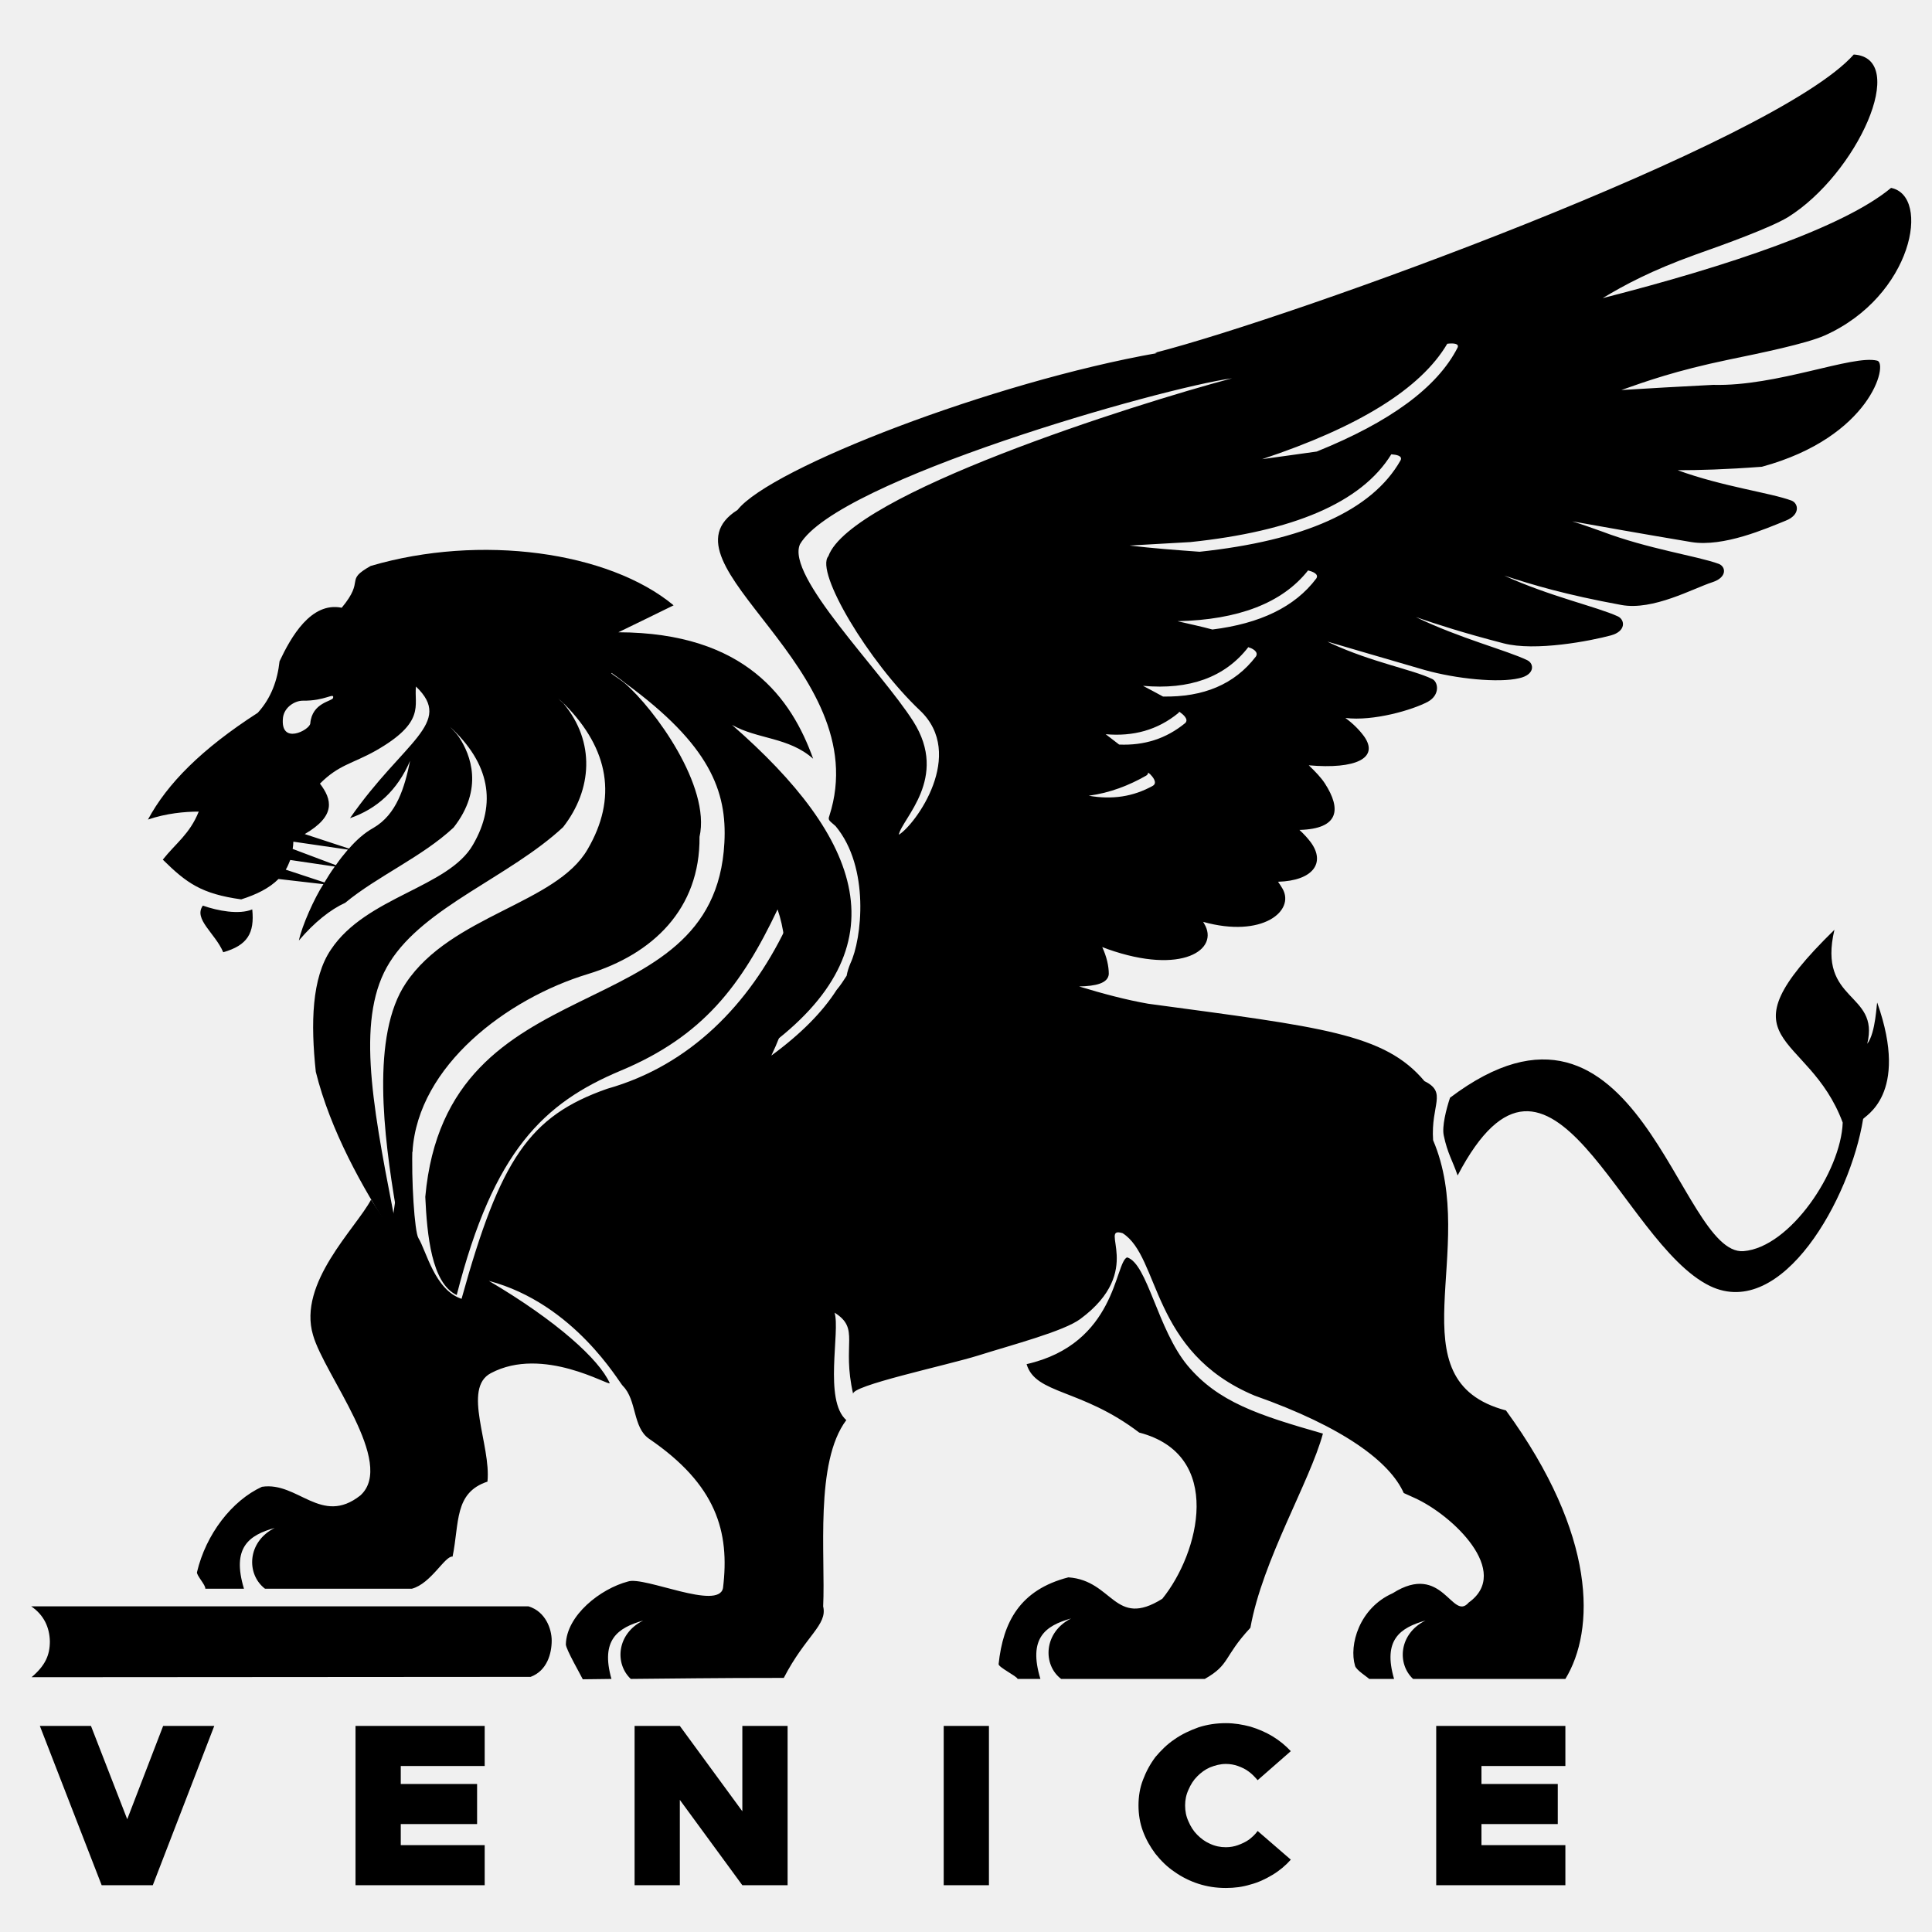
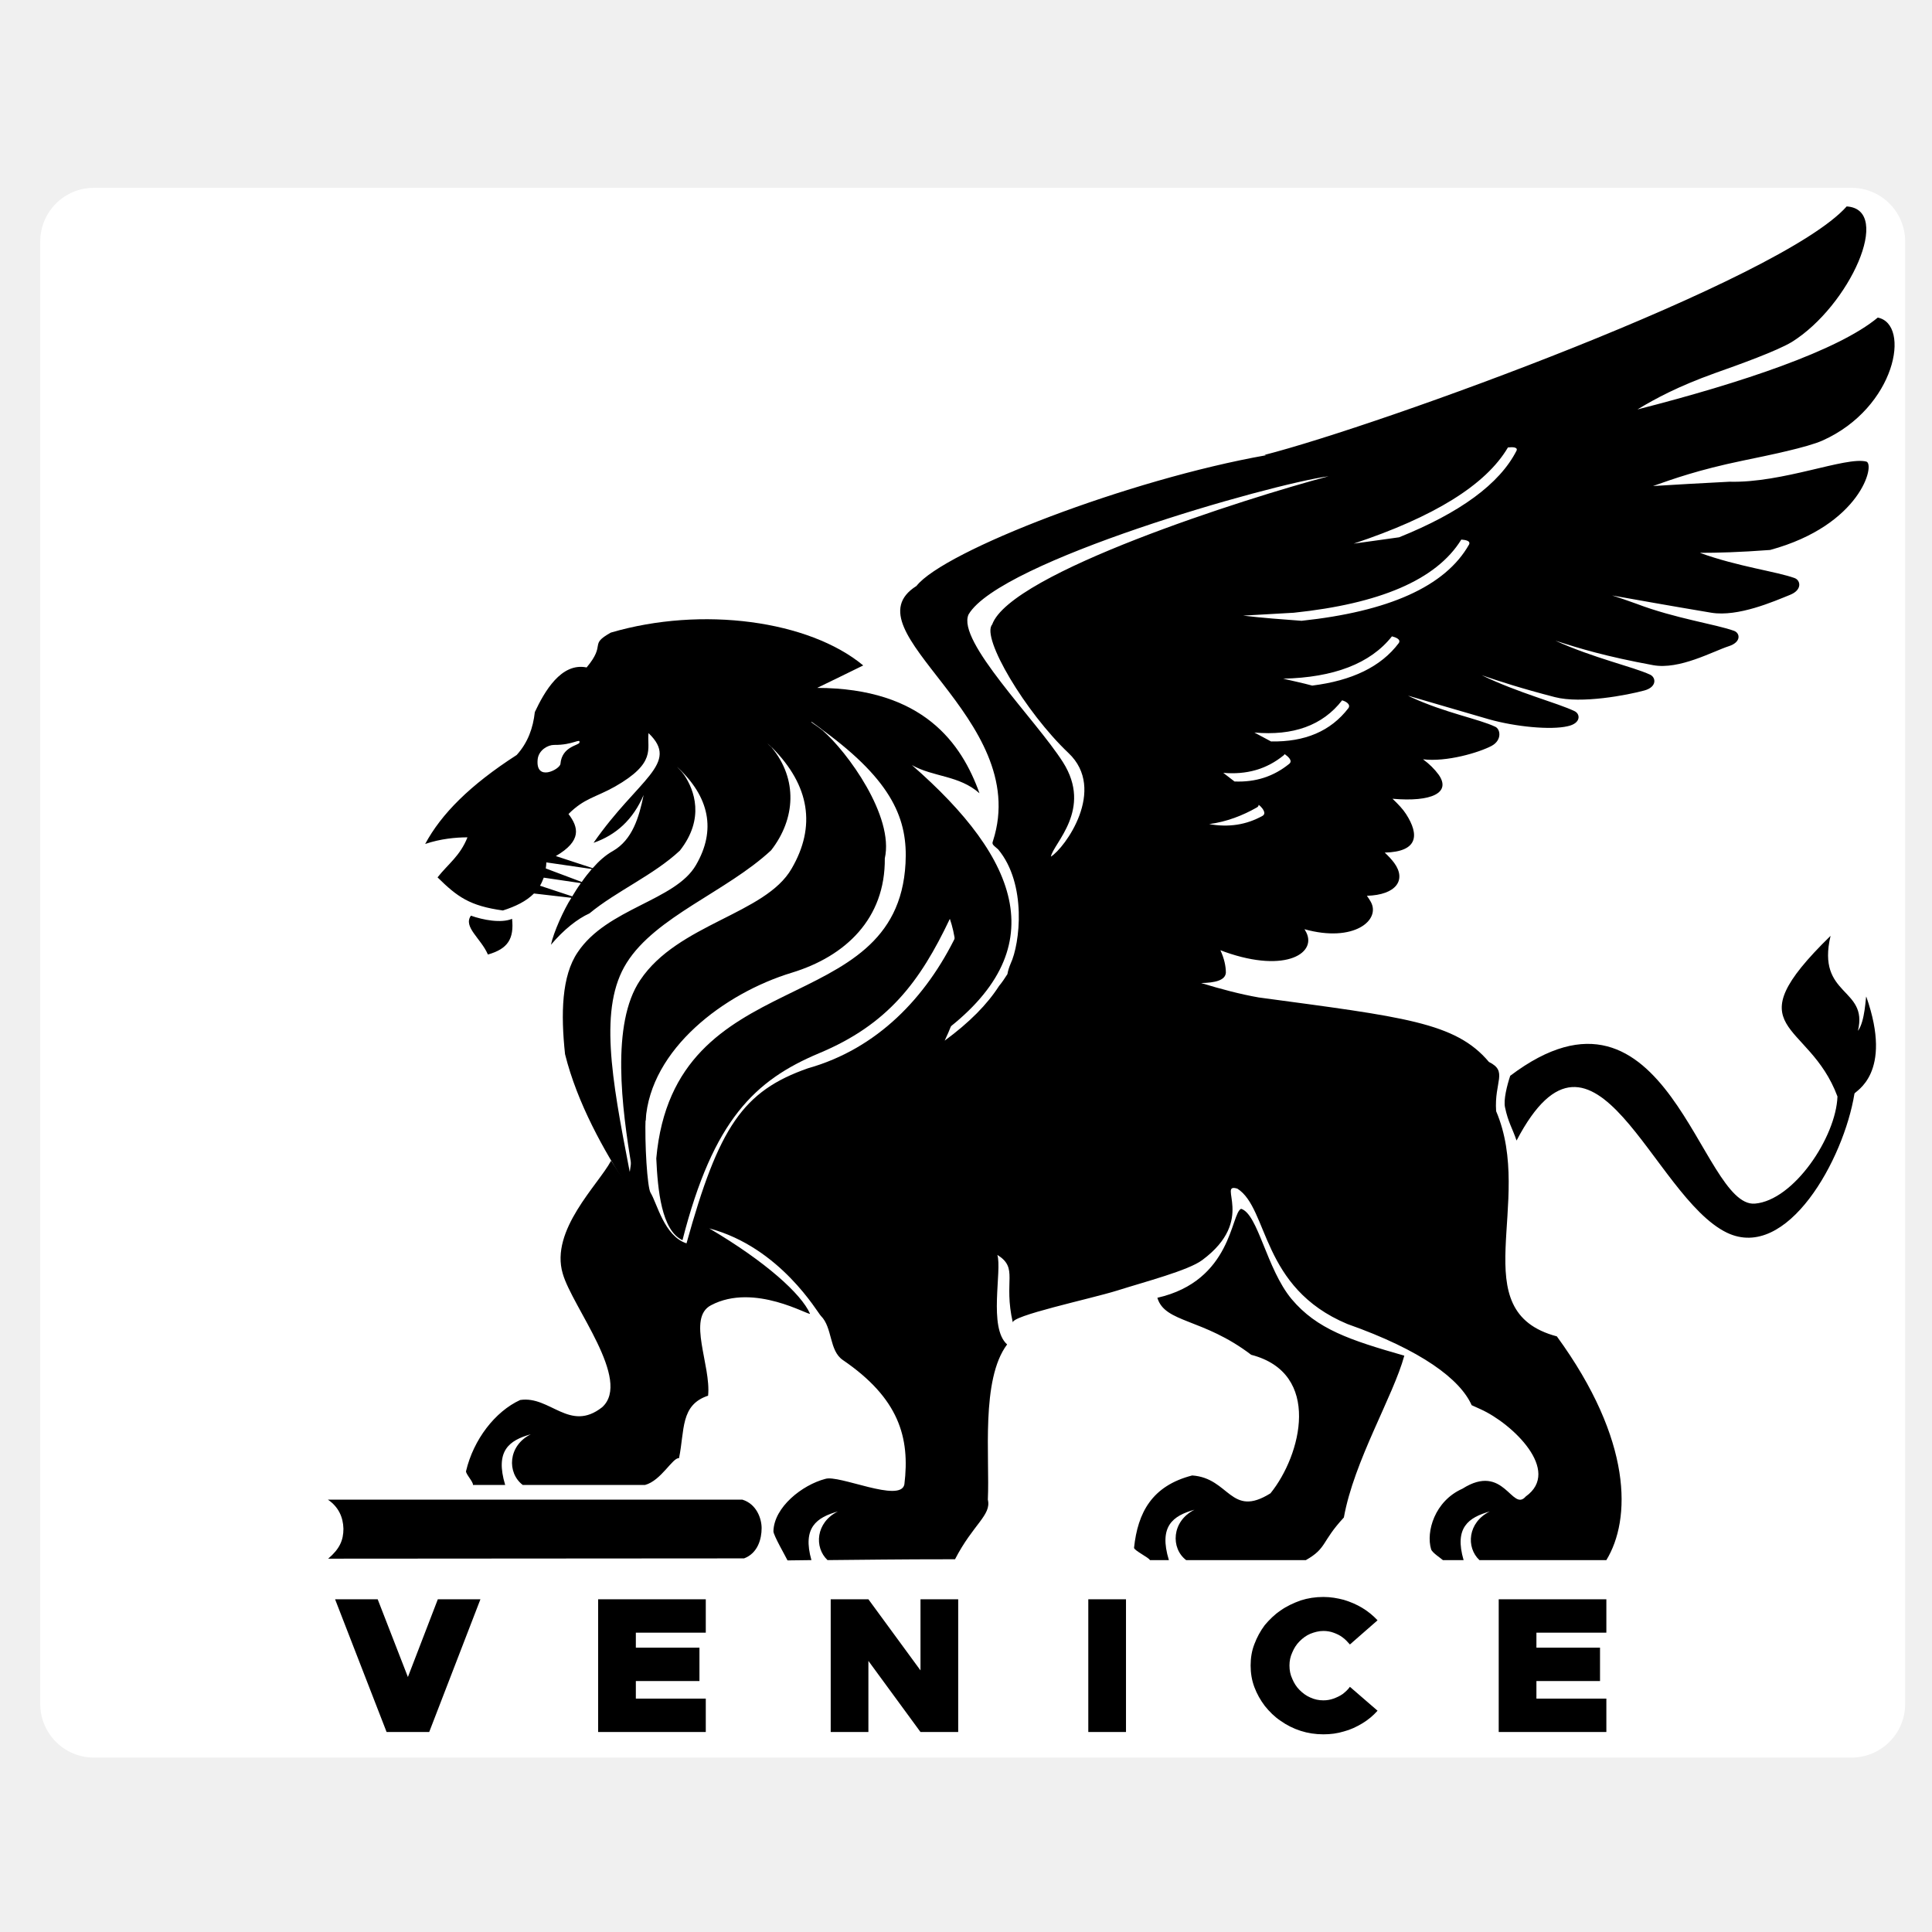
- <svg xmlns="http://www.w3.org/2000/svg" version="1.1" id="svg2" width="1333.333" height="1333.333" viewBox="310 160 800 800">
+ <svg xmlns="http://www.w3.org/2000/svg" version="1.1" id="svg2" width="1333.333" height="1333.333" viewBox="160 160 960 800">
  <defs id="defs6">
    <clipPath clipPathUnits="userSpaceOnUse" id="clipPath18">
      <path d="M 0,1000 H 1000 V 0 H 0 Z" id="path16" />
    </clipPath>
  </defs>
  <g id="g8" transform="matrix(1.333333,0,0,-1.333333,0,1333.333)">
    <path d="M 0,0 H 1000 V 1000 H 0 Z" style="fill:#fefefe;fill-opacity:0;fill-rule:nonzero;stroke:none" id="path10" />
+     <rect x="135" y="285" width="695" height="585" rx="20" ry="20" style="fill:white" />
    <g id="g12">
      <g id="g14" clip-path="url(#clipPath18)">
        <g id="g20" transform="translate(615.1348,762.5171)">
          <path d="m 0,0 c -30.78,-8.156 -118.521,-36.058 -125.385,-55.266 -4.184,-4.829 12.443,-32.731 28.424,-47.861 14.482,-13.628 -1.393,-35.52 -6.544,-38.632 0.965,5.043 15.662,17.598 4.505,35.197 -10.189,15.99 -39.685,45.179 -35.181,55.052 C -122.596,-31.658 -21.985,-3.004 0,0 m 9.332,-25.11 c 5.685,0.75 11.37,1.608 16.949,2.36 22.631,9.122 37.435,19.853 43.762,32.301 0.535,1.288 -1.394,1.396 -3.217,1.179 -8.26,-14.057 -27.78,-25.968 -57.494,-35.84 m -41.187,-26.829 c 7.189,-0.859 14.481,-1.396 21.772,-1.932 32.179,3.433 53.526,12.664 62.429,28.438 0.641,1.395 -1.395,1.716 -2.899,1.825 -9.331,-15.133 -30.675,-23.932 -62.424,-27.259 z m 14.91,-23.501 c 3.645,-0.86 7.292,-1.61 10.831,-2.577 14.697,1.825 25.638,6.977 32.289,15.883 0.854,1.395 -1.287,2.147 -2.575,2.468 C 15.557,-69.861 1.823,-75.011 -16.945,-75.44 M -27.67,-95.509 c 2.035,-1.073 4.074,-2.146 6.221,-3.326 12.548,-0.215 22.201,3.755 28.851,12.448 0.965,1.502 -1.287,2.575 -2.145,2.79 l -0.213,0.108 C -2.252,-92.932 -13.3,-96.796 -27.67,-95.509 m 1.607,-26.935 c 0,-0.321 -0.213,-0.75 -0.643,-0.965 -5.256,-3.006 -11.264,-5.366 -17.804,-6.224 7.186,-1.288 13.836,-0.323 19.95,3.112 1.5,0.964 -0.216,2.897 -0.858,3.541 z m -13.194,11.911 c 1.398,-1.072 2.791,-2.145 4.185,-3.218 7.831,-0.323 14.588,1.825 20.485,6.653 1.287,1.18 -0.748,2.79 -1.5,3.327 l -0.323,0.215 c -0.106,-0.215 -0.212,-0.323 -0.322,-0.429 -6.434,-5.259 -13.942,-7.298 -22.525,-6.548 M 67.685,-223.426 c 58.561,44.214 70.897,-49.256 91.169,-47.646 14.481,1.181 30.246,24.788 30.782,39.922 -10.726,28.866 -39.365,23.929 -2.572,59.879 -5.362,-22.643 14.159,-19.209 10.19,-35.413 2.681,3.434 2.893,12.877 3.11,12.77 10.19,-28.866 -4.292,-35.307 -4.398,-36.165 -3.968,-24.575 -25.099,-62.564 -47.518,-51.832 -27.78,13.414 -49.337,89.82 -78.405,34.343 -1.61,4.717 -3.11,6.756 -4.291,12.339 -0.643,2.788 0.752,8.26 1.933,11.803 m 17.375,-97.118 c -35.289,9.337 -8.155,50.007 -22.631,83.921 -0.752,11.052 4.504,14.808 -2.682,18.347 -12.445,14.811 -31.749,16.742 -85.81,24.04 -6.757,1.181 -14.048,3.112 -21.451,5.366 5.147,0.106 9.009,0.966 9.225,3.862 0,2.468 -0.646,5.366 -2.039,8.372 l 1.717,-0.645 c 23.059,-8.156 34.859,-0.107 29.925,7.943 -0.109,0.214 -0.215,0.429 -0.322,0.535 18.449,-5.152 28.639,3.435 24.67,10.302 -0.429,0.751 -0.857,1.395 -1.393,2.147 10.937,0.321 14.799,5.901 10.189,12.232 -0.965,1.289 -2.145,2.577 -3.539,3.865 12.441,0.32 12.977,6.545 7.937,14.38 -1.181,1.824 -2.898,3.648 -5.043,5.687 14.587,-1.288 21.989,2.253 17.162,9.014 -1.5,2.039 -3.433,3.97 -5.791,5.689 8.688,-1.075 20.807,2.466 25.634,5.043 3.863,2.146 3.217,6.224 1.287,7.083 -6.007,2.897 -18.662,5.15 -31.426,11.053 l -1.075,0.536 c 7.402,-2.146 16.411,-4.83 30.143,-8.8 9.867,-2.789 23.061,-4.078 29.388,-2.575 4.933,1.073 4.72,4.506 2.574,5.579 -6.437,3.112 -20.914,6.762 -34.646,13.416 6.542,-2.254 14.803,-4.937 27.245,-8.156 9.866,-2.577 27.028,0.75 33.359,2.467 4.717,1.289 4.398,4.83 2.143,5.903 -6.54,3.004 -21.238,6.225 -35.286,12.662 8.902,-2.896 18.875,-5.902 36.36,-9.12 9.867,-1.825 22.308,5.149 28.316,7.082 4.611,1.502 4.182,4.829 1.93,5.688 -6.757,2.468 -21.985,4.614 -36.36,10.086 -3.004,1.073 -6.008,2.148 -9.119,3.112 9.654,-1.716 20.383,-3.647 37.005,-6.439 9.978,-1.608 23.171,4.185 29.282,6.654 4.614,1.825 3.968,5.366 1.827,6.224 -6.651,2.469 -21.242,4.294 -35.4,9.444 6.544,0 14.698,0.214 26.174,1.072 33.892,9.231 39.258,32.087 35.825,32.946 -7.614,1.933 -31.107,-8.048 -50.951,-7.513 -10.509,-0.535 -19.95,-1.072 -28.529,-1.608 7.615,2.682 16.84,6.008 33.356,9.443 9.87,2.039 24.029,4.935 29.821,7.512 27.351,12.233 33.036,43.355 20.591,45.821 -14.694,-12.232 -50.518,-24.252 -89.559,-34.232 6.756,4.079 15.122,8.586 28.851,13.522 9.438,3.327 23.06,8.264 28.639,11.59 21.561,13.414 37.864,49.471 20.485,50.544 C 168.721,73.08 18.879,18.888 -23.918,7.941 l 0.646,-0.107 c -51.058,-9.015 -120.026,-35.627 -130.323,-48.72 -26.492,-16.74 43.334,-49.042 28.532,-94.972 -0.537,-1.395 0,-1.502 1.93,-3.218 10.727,-12.879 8.152,-35.093 4.612,-42.605 -0.536,-1.287 -0.964,-2.575 -1.179,-3.862 -0.967,-1.502 -1.931,-3.006 -3.111,-4.4 -4.397,-6.868 -11.047,-13.63 -20.272,-20.39 7.4,15.453 8.258,28.331 4.398,39.384 -11.263,-23.287 -29.498,-42.388 -55.347,-49.685 -24.239,-8.477 -33.25,-21.894 -45.262,-65.249 -8.367,2.792 -10.942,14.918 -13.409,18.89 -1.179,1.929 -2.252,18.134 -1.822,28.756 -3.648,-0.102 -6.329,-24.142 -6.544,-26.288 -2.037,3.004 -4.183,6.115 -6.329,9.445 -4.719,-8.909 -22.846,-25.866 -18.019,-42.071 3.54,-12.445 25.85,-39.705 14.694,-49.792 -12.121,-9.551 -19.414,4.401 -30.569,2.686 -9.331,-4.296 -17.376,-14.705 -20.164,-26.509 -0.214,-0.964 2.788,-4.078 2.573,-5.15 h 12.015 c -3.862,12.768 1.5,16.634 9.545,18.886 -8.581,-4.291 -8.902,-14.378 -3.004,-18.886 h 45.587 c 6.006,1.611 10.296,10.3 12.656,9.981 2.146,10.409 0.429,19.851 10.834,23.284 1.179,11.268 -7.938,28.977 1.072,33.696 16.196,8.587 36.898,-4.184 36.898,-3.11 -3.219,7.296 -16.41,19.315 -37.541,31.765 26.599,-7.083 40.436,-31.552 41.616,-32.622 4.397,-4.403 3.004,-12.879 8.152,-16.422 20.916,-14.272 25.099,-28.866 22.953,-46.359 -1.393,-7.083 -24.455,3.756 -29.495,2.039 -8.581,-2.252 -19.093,-10.515 -19.308,-19.531 0,-1.5 4.72,-9.658 5.256,-10.839 3.11,0 6.115,0.111 8.902,0.111 -3.431,12.126 1.932,15.881 9.869,18.133 -8.259,-4.079 -8.902,-13.414 -3.863,-18.133 13.408,0.105 25.315,0.318 47.516,0.318 6.759,13.095 13.623,16.422 12.229,22.217 0.75,15.772 -2.681,44.749 7.186,57.84 -7.079,6.223 -1.823,27.579 -3.646,33.374 8.043,-5.044 2.145,-9.552 5.791,-25.324 -1.179,2.576 28.852,8.906 38.829,12.016 10.512,3.327 26.6,7.513 31.749,11.378 20.273,15.024 5.363,28.973 13.084,26.611 11.693,-7.402 8.689,-36.914 40.975,-50.437 27.673,-9.765 42.045,-20.603 46.336,-30.261 l 3.327,-1.504 c 11.902,-5.362 30.246,-22.965 16.84,-32.515 -5.151,-6.008 -8.048,12.771 -23.6,2.897 -10.402,-4.614 -13.623,-16.095 -11.689,-22.536 0.318,-1.287 3.751,-3.433 4.397,-4.074 h 7.721 c -3.539,12.126 1.823,15.881 9.76,18.133 -8.256,-4.079 -8.902,-13.414 -3.858,-18.133 h 47.301 c 9.221,15.13 9.867,44.531 -18.449,83.379 M -21.666,-379.03 c -14.906,-9.335 -15.23,5.69 -29.175,6.654 -15.016,-3.863 -20.272,-13.842 -21.666,-26.934 -0.106,-0.968 5.686,-3.756 5.902,-4.613 h 7.079 c -3.863,12.661 1.5,16.523 9.544,18.779 -8.58,-4.295 -8.902,-14.382 -3.111,-18.779 h 44.62 c 7.938,4.504 5.686,6.759 14.159,15.881 3.755,21.032 18.45,45.285 22.525,60.308 -20.273,5.795 -32.608,9.874 -42.046,21.142 -9.331,11.268 -12.441,31.658 -18.769,33.588 -3.862,-1.611 -3.327,-26.828 -31.213,-33.159 2.787,-9.445 16.945,-7.511 34.965,-21.248 26.494,-6.867 18.663,-37.453 7.186,-51.619" style="fill:#000000;fill-opacity:1;fill-rule:evenodd;stroke:none" id="path22" />
        </g>
        <g id="g24" transform="translate(326.4995,662.394)">
          <path d="m 0,0 c -2.358,0 -5.685,-1.931 -6.114,-5.258 -0.965,-8.693 8.26,-3.863 8.474,-1.825 0.536,6.547 6.865,6.868 7.079,7.941 C 9.869,2.683 7.079,-0.106 0,0 m 0.644,-41.422 c 9.76,5.687 8.473,10.731 4.719,15.668 5.899,5.901 9.976,6.116 17.27,10.194 15.66,8.906 11.904,14.058 12.548,19.959 11.906,-11.374 -3.861,-16.954 -20.485,-40.886 8.366,2.898 14.693,8.587 18.662,17.816 -1.717,-8.371 -4.183,-16.635 -11.369,-20.82 -2.896,-1.61 -5.364,-3.864 -7.616,-6.439 z m -3.754,-4.614 c 0.108,0.75 0.214,1.502 0.214,2.252 l 16.948,-2.466 c -1.288,-1.504 -2.575,-3.113 -3.754,-4.832 z m -2.146,-6.439 c 0.537,0.858 0.966,1.931 1.396,3.004 L 9.975,-51.51 C 8.796,-53.119 7.723,-54.837 6.758,-56.446 Z M 115.198,29.618 C 95.032,46.359 55.132,51.833 21.131,41.853 12.764,37.13 19.629,37.882 12.121,28.868 2.575,30.799 -3.646,19.746 -7.186,12.234 -7.829,6.333 -9.76,0.858 -13.943,-3.756 c -17.484,-11.268 -28.102,-21.998 -34.108,-33.16 5.683,1.933 11.368,2.469 15.766,2.469 -2.789,-6.975 -7.079,-9.766 -11.154,-14.916 7.4,-7.297 12.012,-10.624 24.348,-12.341 4.718,1.502 8.687,3.433 11.583,6.331 l 13.944,-1.61 c -2.788,-4.291 -6.65,-12.878 -7.615,-17.492 4.827,5.689 9.868,9.659 14.372,11.697 9.975,8.263 23.919,14.274 33.68,23.394 9.439,12.019 5.255,22.644 1.716,28.009 -1.073,1.609 -2.36,2.684 -2.788,3.219 12.227,-11.267 14.588,-23.717 7.079,-36.593 -7.616,-13.307 -33.143,-16.096 -44.084,-32.516 -6.006,-8.799 -6.329,-22.964 -4.719,-37.99 4.504,-18.134 14.479,-36.056 23.596,-49.899 0.108,0.536 0.323,2.469 0.858,5.15 -0.215,0.429 -0.321,0.858 -0.429,1.292 -6.756,34.764 -11.477,60.951 -1.073,77.477 10.835,17.277 37.22,26.506 53.845,41.959 9.118,11.697 9.975,26.506 0.214,38.311 0,0.107 -0.106,0.107 -0.214,0.215 -0.644,0.535 -1.179,1.073 -1.502,1.502 0.644,-0.752 1.287,-1.181 1.931,-1.825 13.944,-14.057 16.41,-29.296 7.187,-45.071 -9.762,-16.955 -42.368,-20.497 -56.42,-41.53 -10.939,-16.205 -6.864,-47.645 -3.11,-69.968 1.181,6.331 3.11,14.811 5.15,17.709 1.715,26.611 29.389,47.43 54.487,55.048 20.058,6.118 34.86,20.176 34.645,42.605 3.54,15.667 -13.944,39.705 -23.275,47.753 -1.931,1.61 -4.827,3.22 -3.968,3.111 1.394,-1.072 2.896,-2.037 4.183,-3.111 26.278,-19.209 31.641,-33.59 30.783,-49.578 -3.111,-59.345 -86.236,-35.949 -92.888,-109.994 0.537,-11.7 1.931,-26.83 9.762,-30.48 11.477,44.965 27.137,59.67 50.841,69.646 25.741,10.733 37.647,26.615 48.803,50.117 3.861,-11.161 3.646,-27.581 -3.648,-43.14 43.119,31.55 29.606,65.461 -10.51,100.444 7.938,-4.506 17.59,-3.756 25.206,-10.516 -6.65,18.565 -20.916,39.17 -60.495,39.276 5.792,2.79 11.477,5.581 17.162,8.37 M -24.67,-78.123 c 7.508,2.146 9.762,5.902 9.01,13.307 -4.075,-1.718 -10.833,-0.429 -15.338,1.179 -3.003,-4.185 3.755,-8.476 6.328,-14.486" style="fill:#000000;fill-opacity:1;fill-rule:evenodd;stroke:none" id="path26" />
-         </g>
-         <g id="g28" transform="translate(417.1338,686.0024)">
-           <path d="m 0,0 c -25.098,-9.014 -36.039,8.801 -57.597,11.376 -7.723,0.644 -18.127,-3.435 -17.269,-5.901 5.04,22.75 45.8,-5.367 50.198,-4.4 C -16.625,-2.681 -7.293,-2.038 0,0" style="fill:#000000;fill-opacity:1;fill-rule:evenodd;stroke:none" id="path30" />
        </g>
        <g id="g32" transform="translate(242.1943,381.1289)">
          <path d="m 0,0 h 154.454 c 5.256,-1.61 7.186,-6.977 7.186,-10.626 0,-3.969 -1.394,-9.335 -6.542,-11.268 -51.7,0 -103.292,-0.106 -154.992,-0.106 4.29,3.649 5.686,6.866 5.686,11.161 C 5.684,-6.547 3.969,-2.685 0,0" style="fill:#000000;fill-opacity:1;fill-rule:evenodd;stroke:none" id="path34" />
        </g>
        <g id="g36" transform="translate(718.6436,331.5498)">
          <path d="M 0,0 V 12.449 H -40.116 V -37.024 H 0 v 12.449 h -26.063 v 6.547 H -2.362 V -5.583 H -26.063 V 0 Z m -105.438,-37.882 c 2.681,0 5.15,0.322 7.615,1.074 2.469,0.642 4.72,1.717 6.866,3.004 2.146,1.287 4.075,2.898 5.686,4.721 l -10.3,8.906 c -0.748,-1.071 -1.716,-1.929 -2.681,-2.681 -1.071,-0.752 -2.252,-1.288 -3.434,-1.717 -1.176,-0.429 -2.464,-0.646 -3.752,-0.646 -1.716,0 -3.327,0.324 -4.933,1.075 -1.504,0.646 -2.791,1.61 -3.969,2.792 -1.181,1.177 -2.039,2.574 -2.681,4.075 -0.751,1.61 -1.075,3.219 -1.075,5.047 0,1.716 0.324,3.323 1.075,4.933 0.642,1.504 1.5,2.898 2.681,4.078 1.178,1.182 2.465,2.146 3.969,2.792 1.606,0.642 3.217,1.071 4.933,1.071 1.288,0 2.576,-0.213 3.752,-0.642 1.182,-0.429 2.363,-0.965 3.328,-1.717 1.071,-0.752 1.929,-1.717 2.787,-2.684 l 10.3,9.015 c -1.611,1.717 -3.54,3.327 -5.686,4.615 -2.146,1.287 -4.397,2.251 -6.866,3.003 -2.465,0.646 -4.934,1.076 -7.615,1.076 -3.003,0 -5.791,-0.43 -8.472,-1.288 -2.682,-0.968 -5.257,-2.15 -7.509,-3.756 -2.252,-1.504 -4.185,-3.437 -5.901,-5.473 -1.607,-2.149 -2.895,-4.508 -3.859,-7.083 -0.965,-2.468 -1.394,-5.153 -1.394,-7.94 0,-2.791 0.429,-5.477 1.394,-8.051 0.964,-2.575 2.252,-4.827 3.859,-6.974 1.716,-2.148 3.649,-4.078 5.901,-5.582 2.252,-1.61 4.827,-2.897 7.509,-3.756 2.681,-0.858 5.469,-1.287 8.472,-1.287 m -87.629,0.858 h 14.048 V 12.45 h -14.048 z m -95.999,0 h 14.049 v 26.508 l 19.415,-26.508 h 14.052 v 49.473 h -14.052 V -14.06 l -19.415,26.509 h -14.049 z M -335.618,0 v 12.449 h -40.116 v -49.473 h 40.116 v 12.449 h -26.064 v 6.547 h 23.704 v 12.445 h -23.704 V 0 Z m -99.859,12.449 -11.154,-28.976 -11.262,28.976 h -15.875 l 19.2,-49.473 h 15.875 l 19.091,49.473 z" style="fill:#000000;fill-opacity:1;fill-rule:nonzero;stroke:none" id="path38" />
        </g>
      </g>
    </g>
  </g>
</svg>
